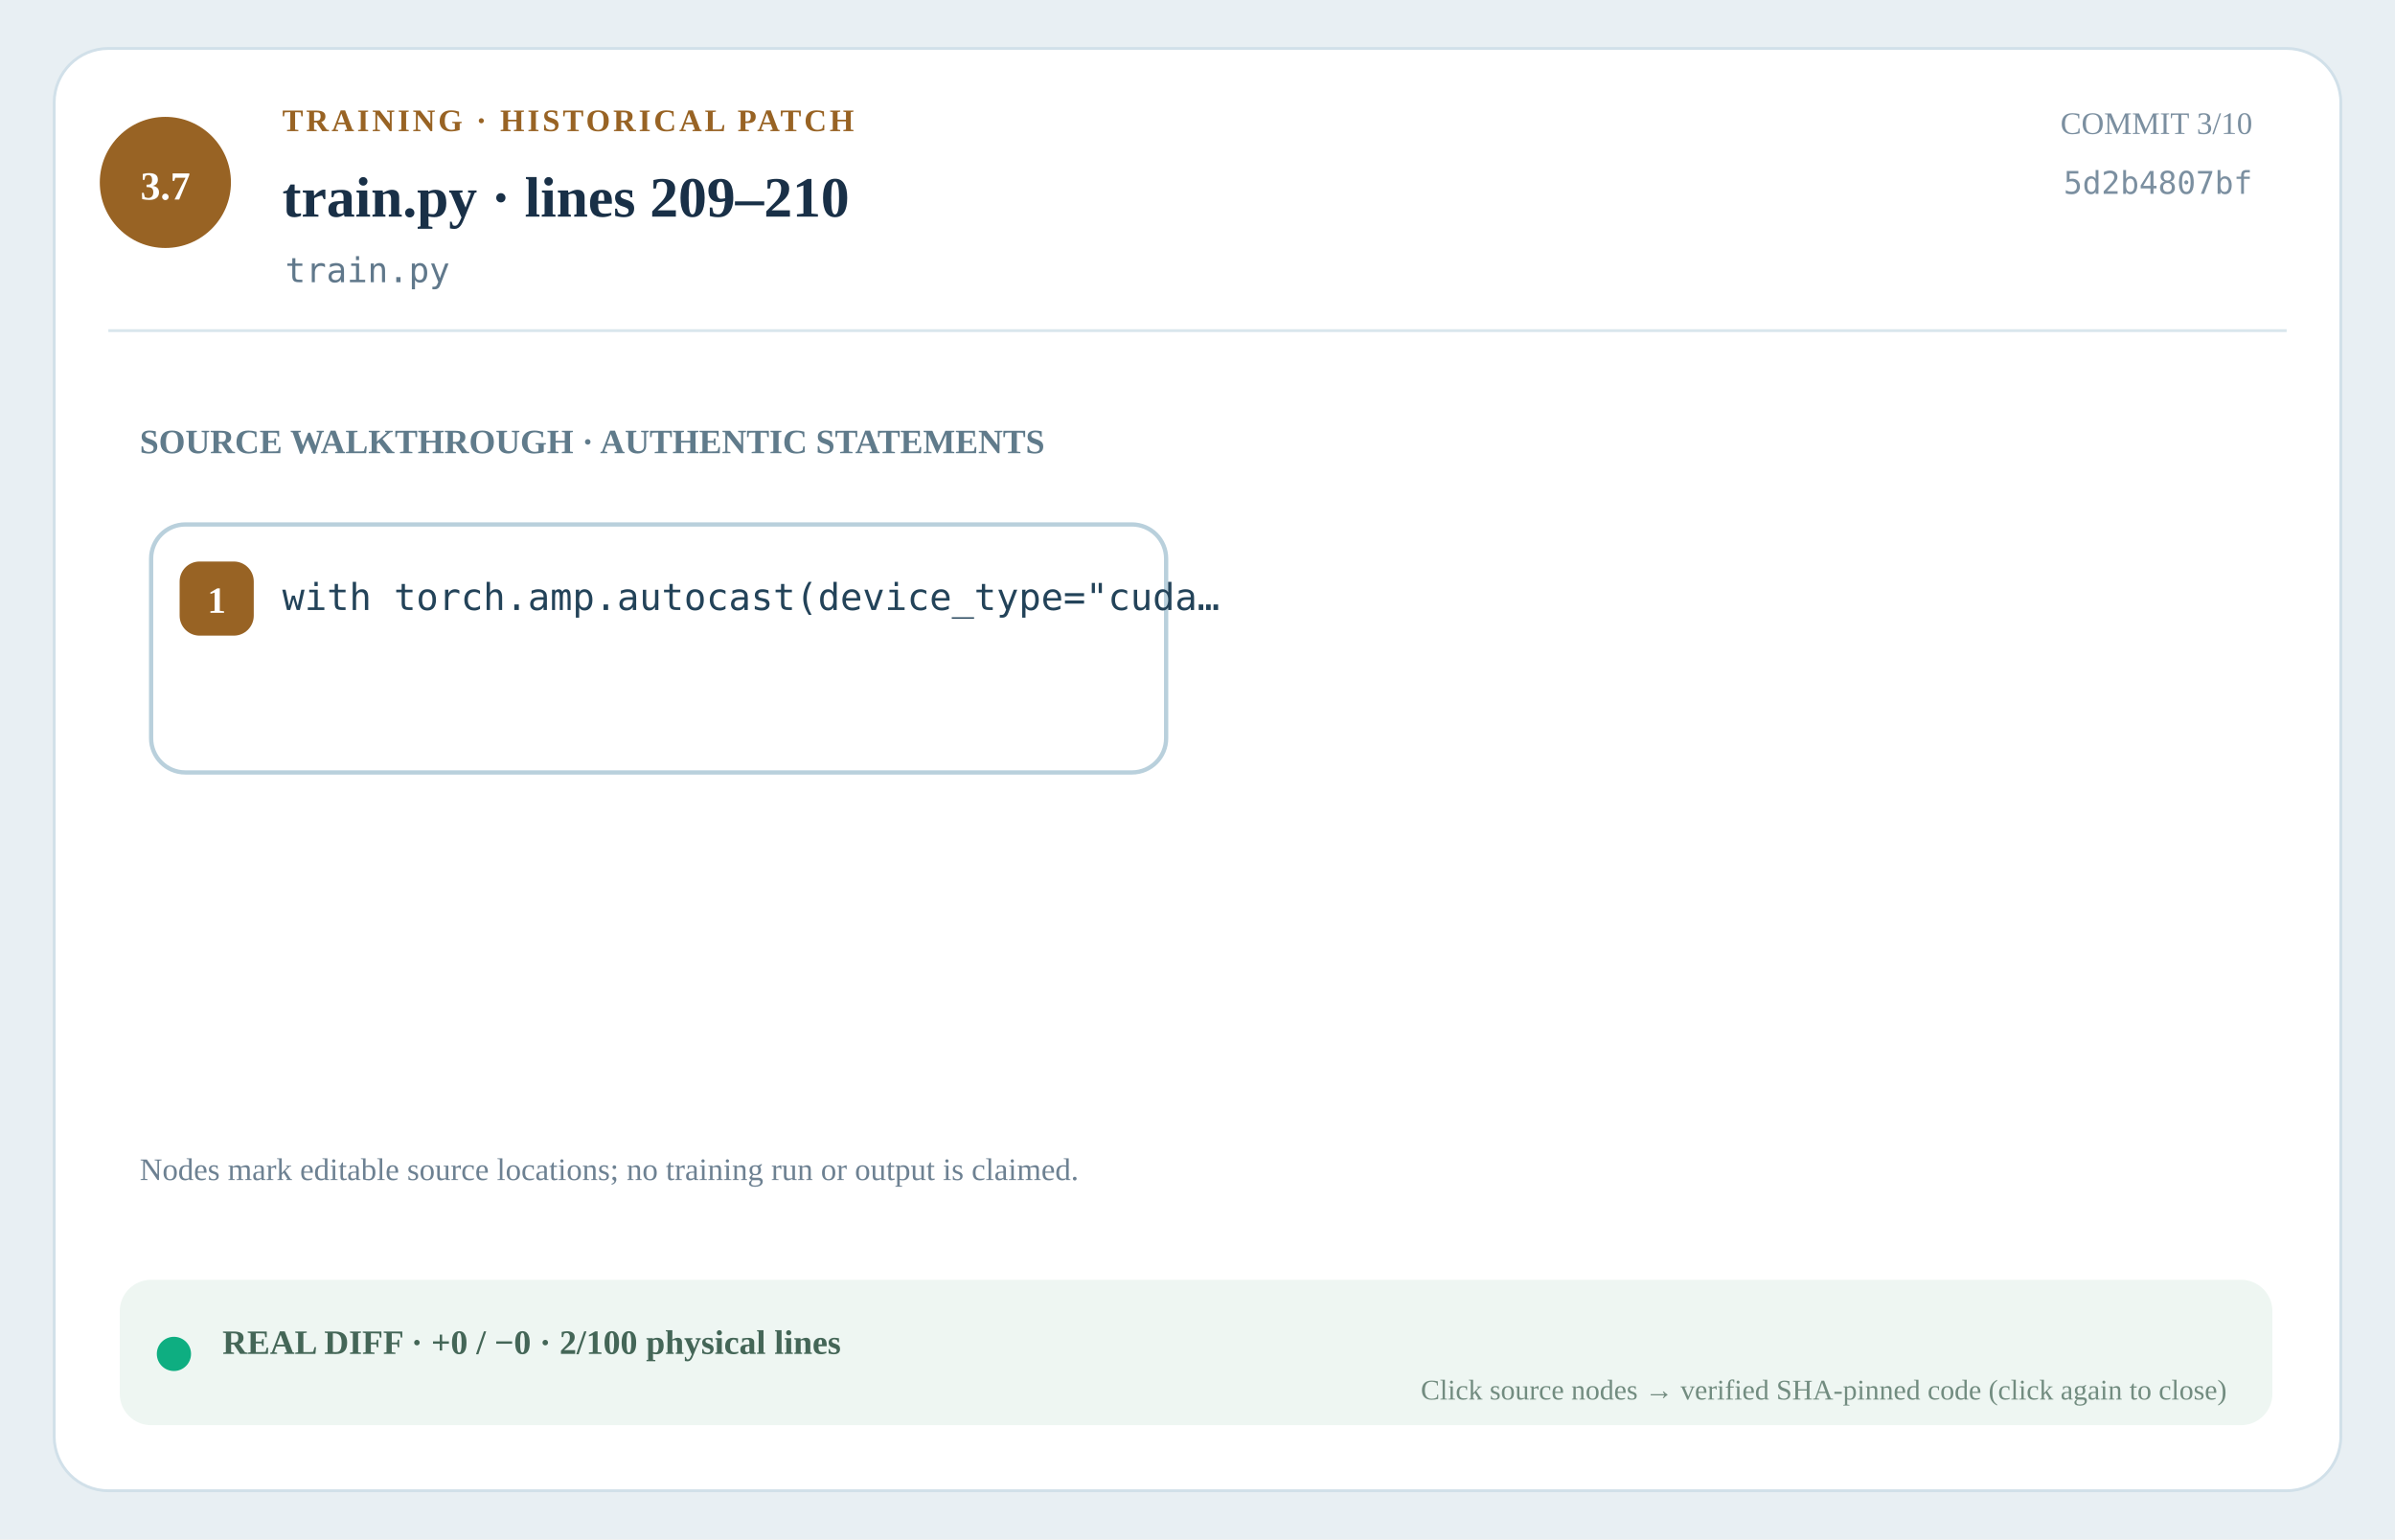
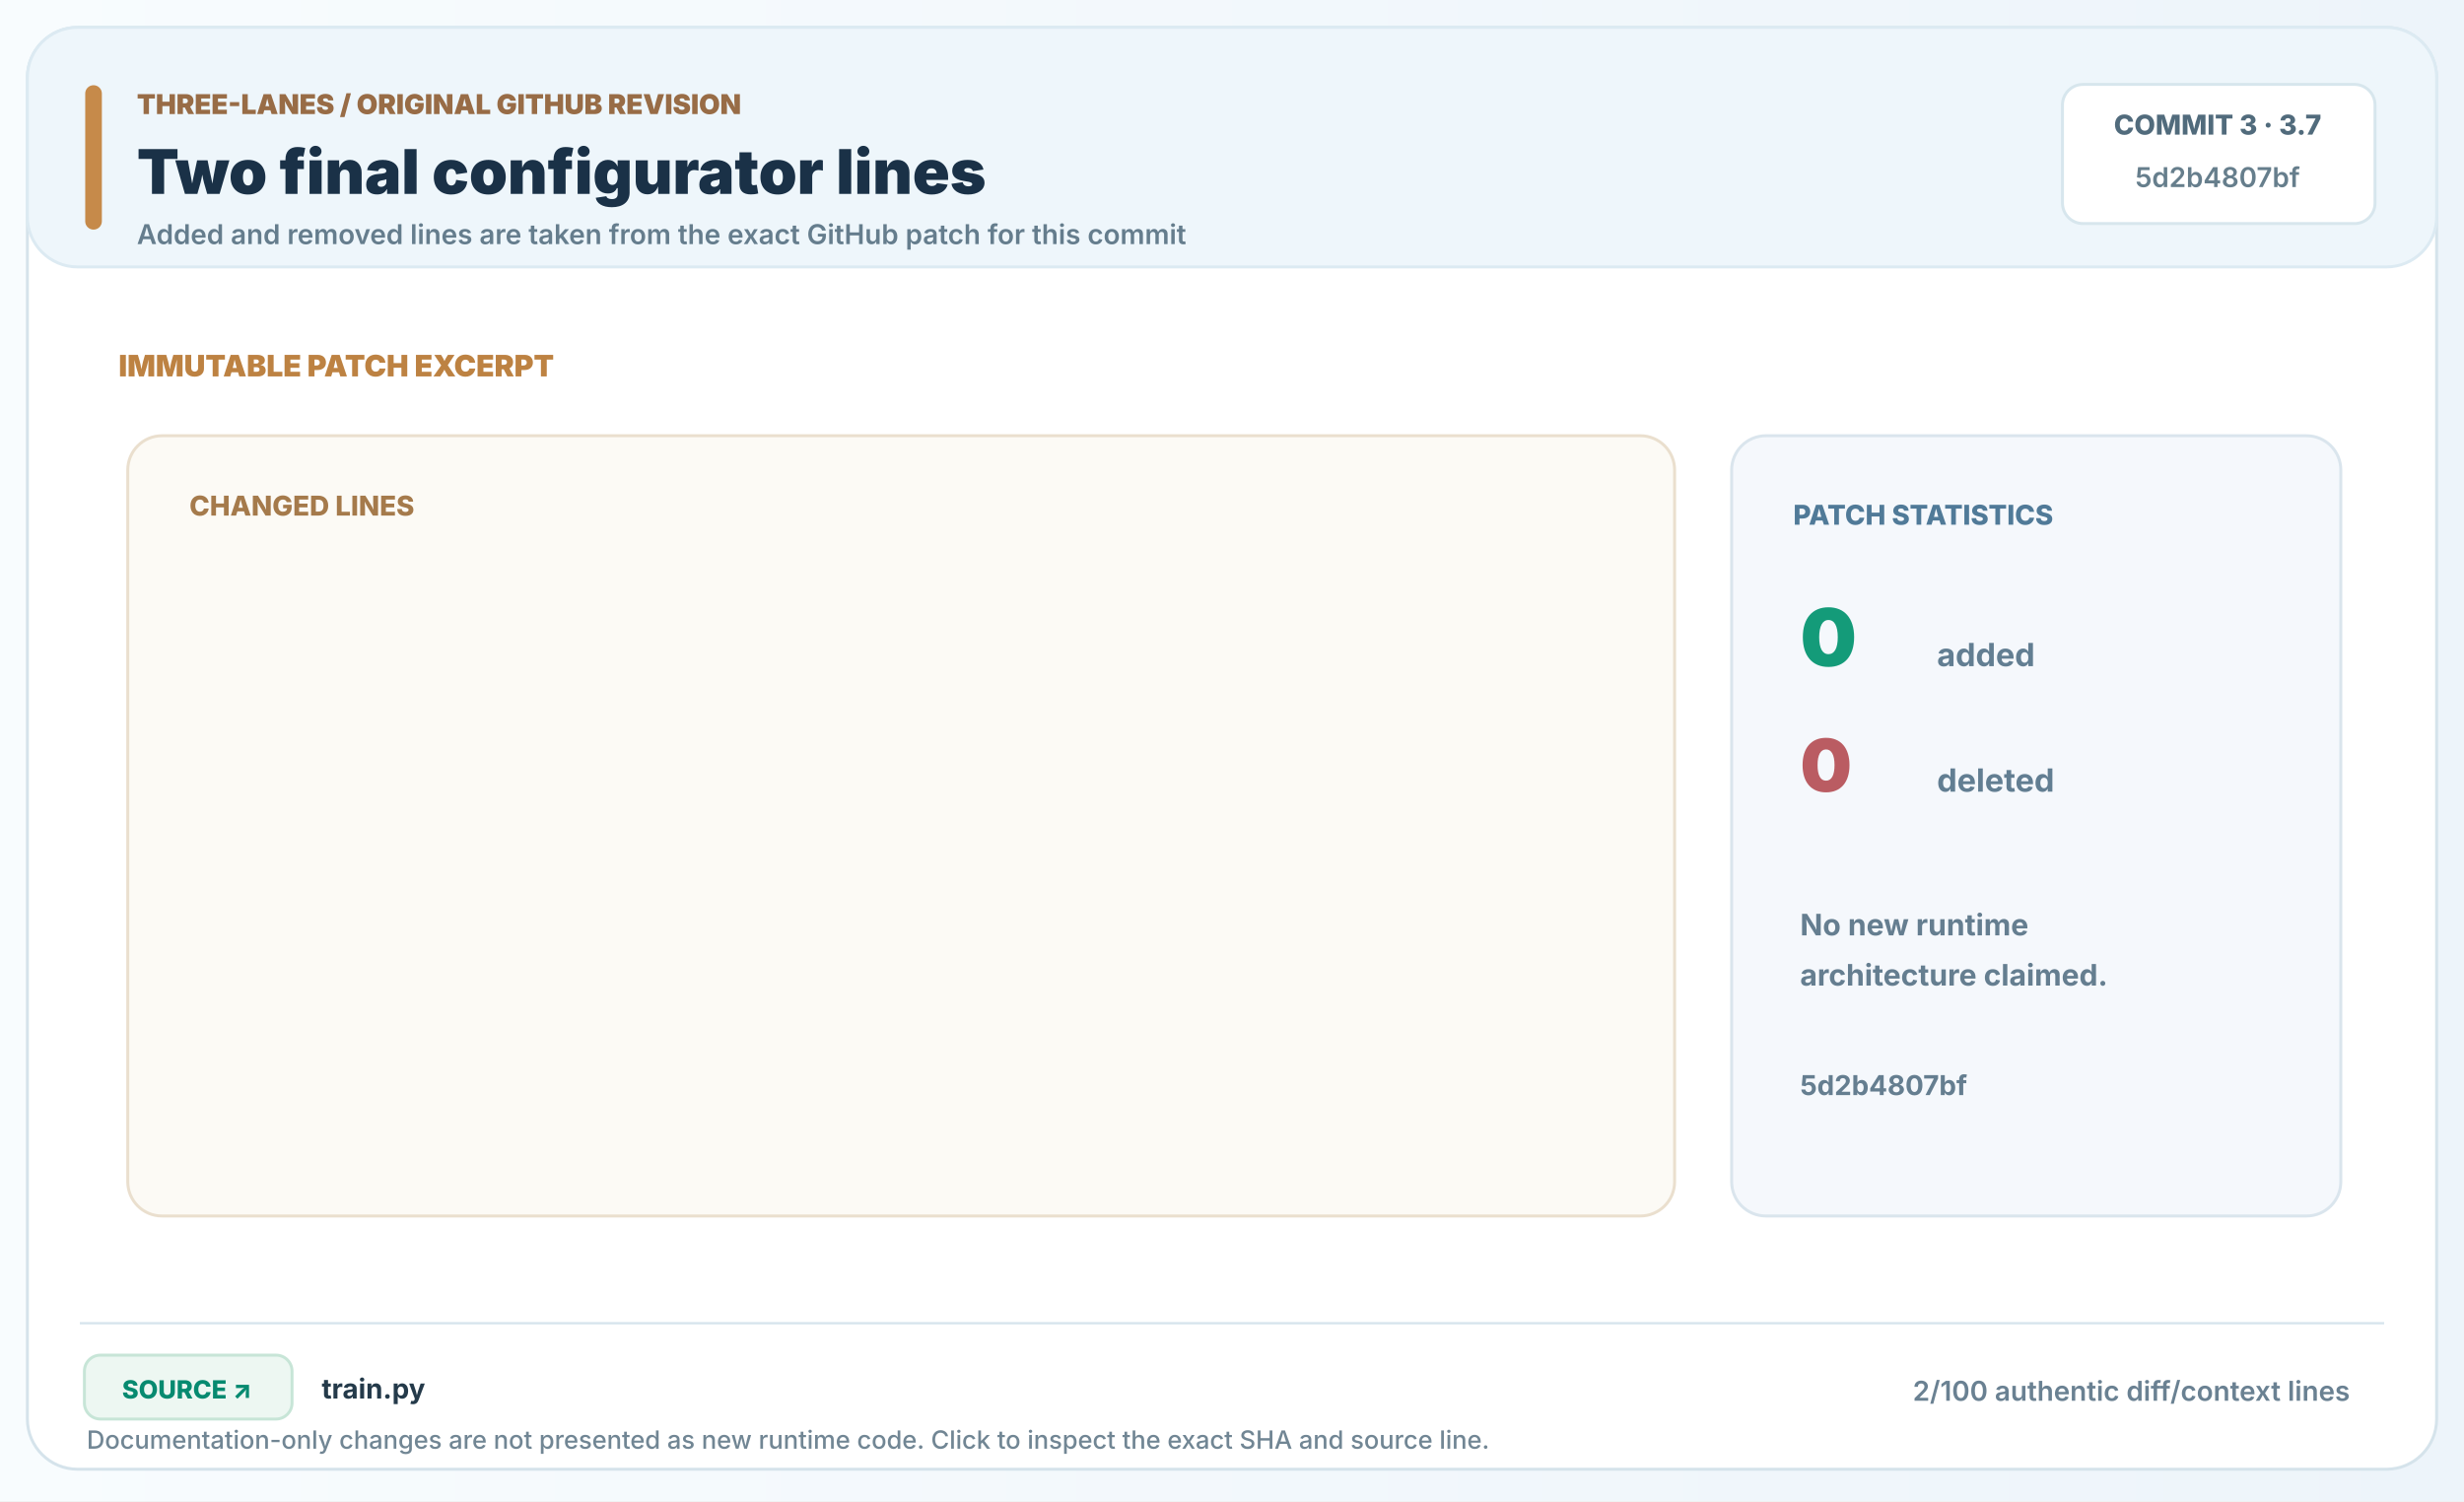
- <svg xmlns="http://www.w3.org/2000/svg" viewBox="0 0 840 540" role="img" aria-label="train.py · lines 209–210">
-   <rect width="840" height="540" fill="#e8eff3" />
-   <rect x="19" y="17" width="802" height="506" rx="19" fill="white" stroke="#d1e0e9" />
-   <path d="M38 116H802" stroke="#d9e6ed" />
-   <circle cx="58" cy="64" r="23" fill="#986324" />
-   <text x="58" y="70" text-anchor="middle" font-size="14" font-weight="800" fill="white">3.7</text>
-   <text x="99" y="46" font-size="11" font-weight="800" letter-spacing="1" fill="#986324">TRAINING · HISTORICAL PATCH</text>
-   <text x="99" y="76" font-size="20" font-weight="800" fill="#193047">train.py · lines 209–210</text>
-   <text x="100" y="99" font-size="12" fill="#60788b" font-family="monospace">train.py</text>
-   <text x="790" y="47" text-anchor="end" fill="#7b8fa0" font-size="11">COMMIT 3/10</text>
-   <text x="790" y="68" text-anchor="end" fill="#7b8fa0" font-family="monospace" font-size="11">5d2b4807bf</text>
-   <text x="49" y="159" fill="#607b8b" font-size="12" font-weight="800">SOURCE WALKTHROUGH · AUTHENTIC STATEMENTS</text>
-   <g data-target="0" role="button" tabindex="0" aria-label="Inspect with torch.amp.autocast(device_type=&quot;cuda&quot;, dtype=t…" style="cursor:pointer">
-     <rect x="53" y="184" width="356" height="87" rx="12" fill="white" stroke="#b9d0dc" stroke-width="1.5" />
-     <rect x="63" y="197" width="26" height="26" rx="7" fill="#986324" />
-     <text x="76" y="215" font-size="13" text-anchor="middle" font-weight="800" fill="white">1</text>
-     <text x="99" y="214" font-family="monospace" font-size="13" fill="#234359">with torch.amp.autocast(device_type="cuda…</text>
+ <svg xmlns="http://www.w3.org/2000/svg" viewBox="0 0 1080 658" role="img" aria-label="Two final configurator lines">
+   <defs>
+     <linearGradient id="bg">
+       <stop stop-color="#f8fcfe" />
+       <stop offset="1" stop-color="#edf4fa" />
+     </linearGradient>
+     <marker id="arrow" markerWidth="9" markerHeight="9" refX="8" refY="4.5" orient="auto">
+       <path d="M0 0L9 4.5L0 9Z" fill="#6da6bb" />
+     </marker>
+   </defs>
+   <style>.src{cursor:pointer}.src:hover{filter:drop-shadow(0 2px 3px #7598b644)}.src:hover rect,.src:focus rect{stroke:#079c7c;stroke-width:2.6}.src:focus{outline:2px solid #079c7c}text{pointer-events:none}</style>
+   <rect width="1080" height="658" fill="url(#bg)" />
+   <rect x="12" y="12" width="1056" height="632" rx="22" fill="#fff" stroke="#d5e3eb" stroke-width="1.3" />
+   <rect x="12" y="12" width="1056" height="105" rx="22" fill="#eef6fb" stroke="#dceaf2" stroke-width="1.3" />
+   <rect x="38" y="38" width="6" height="62" rx="3" fill="#c68a4a" stroke="#c68a4a" stroke-width="1.3" />
+   <text x="60" y="50" font-family="Inter,Arial,system-ui" font-size="12" fill="#986c46" font-weight="860" text-anchor="start">THREE-LANES / ORIGINAL GITHUB REVISION</text>
+   <text x="60" y="85" font-family="Inter,Arial,system-ui" font-size="27" fill="#1a3147" font-weight="850" text-anchor="start">Two final configurator lines</text>
+   <text x="60" y="107" font-family="Inter,Arial,system-ui" font-size="12" fill="#657d8d" font-weight="560" text-anchor="start">Added and removed lines are taken from the exact GitHub patch for this commit</text>
+   <rect x="904" y="37" width="137" height="61" rx="9" fill="#fff" stroke="#d7e6ed" stroke-width="1.3" />
+   <text x="972" y="59" font-family="Inter,Arial,system-ui" font-size="12" fill="#516b7c" font-weight="790" text-anchor="middle">COMMIT 3 · 3.7</text>
+   <text x="972" y="82" font-family="Inter,Arial,system-ui" font-size="12" fill="#667e8c" font-weight="630" text-anchor="middle">5d2b4807bf</text>
+   <path d="M35 580H1045" stroke="#d6e4ed" />
+   <g class="src" tabindex="0" role="button" data-target="0">
+     <rect x="37" y="594" width="91" height="28" rx="7" fill="#edf7f2" stroke="#c7e5d7" stroke-width="1.3" />
+     <text x="82" y="613" font-family="Inter,Arial,system-ui" font-size="11" fill="#078a70" font-weight="830" text-anchor="middle">SOURCE ↗</text>
  </g>
-   <text x="49" y="414" fill="#6d8192" font-size="11">Nodes mark editable source locations; no training run or output is claimed.</text>
-   <rect x="42" y="449" width="755" height="51" rx="11" fill="#eef6f2" />
-   <circle cx="61" cy="475" r="6" fill="#0eae81" />
-   <text x="78" y="475" font-size="12" font-weight="750" fill="#446657">REAL DIFF · +0 / −0 · 2/100 physical lines</text>
-   <text x="781" y="491" text-anchor="end" font-size="10" fill="#728c80">Click source nodes → verified SHA-pinned code (click again to close)</text>
+   <text x="141" y="613" font-family="Inter,Arial,system-ui" font-size="12" fill="#243a4a" font-weight="710" text-anchor="start">train.py</text>
+   <text x="1030" y="614" font-family="Inter,Arial,system-ui" font-size="12" fill="#6a8192" font-weight="620" text-anchor="end">2/100 authentic diff/context lines</text>
+   <text x="38" y="635" font-family="Inter,Arial,system-ui" font-size="11" fill="#718694" font-weight="530" text-anchor="start">Documentation-only changes are not presented as new runtime code. Click to inspect the exact SHA and source line.</text>
+   <text x="52" y="165" font-family="Inter,Arial,system-ui" font-size="13" fill="#bd8242" font-weight="850" text-anchor="start">IMMUTABLE PATCH EXCERPT</text>
+   <rect x="56" y="191" width="678" height="342" rx="15" fill="#fcfaf5" stroke="#eadfce" stroke-width="1.3" />
+   <rect x="759" y="191" width="267" height="342" rx="15" fill="#f5f8fc" stroke="#dae5ed" stroke-width="1.3" />
+   <text x="83" y="226" font-family="Inter,Arial,system-ui" font-size="12" fill="#a57a4b" font-weight="840" text-anchor="start">CHANGED LINES</text>
+   <text x="786" y="230" font-family="Inter,Arial,system-ui" font-size="12" fill="#507a98" font-weight="840" text-anchor="start">PATCH STATISTICS</text>
+   <text x="789" y="292" font-family="Inter,Arial,system-ui" font-size="35" fill="#149b79" font-weight="870" text-anchor="start">0</text>
+   <text x="849" y="292" font-family="Inter,Arial,system-ui" font-size="14" fill="#627e92" font-weight="680" text-anchor="start">added</text>
+   <text x="789" y="347" font-family="Inter,Arial,system-ui" font-size="32" fill="#ba5c62" font-weight="860" text-anchor="start">0</text>
+   <text x="849" y="347" font-family="Inter,Arial,system-ui" font-size="14" fill="#627e92" font-weight="680" text-anchor="start">deleted</text>
+   <text x="789" y="410" font-family="Inter,Arial,system-ui" font-size="13" fill="#657e90" font-weight="650" text-anchor="start">No new runtime</text>
+   <text x="789" y="432" font-family="Inter,Arial,system-ui" font-size="13" fill="#657e90" font-weight="650" text-anchor="start">architecture claimed.</text>
+   <text x="789" y="480" font-family="Inter,Arial,system-ui" font-size="12" fill="#657e90" font-weight="650" text-anchor="start">5d2b4807bf</text>
</svg>
